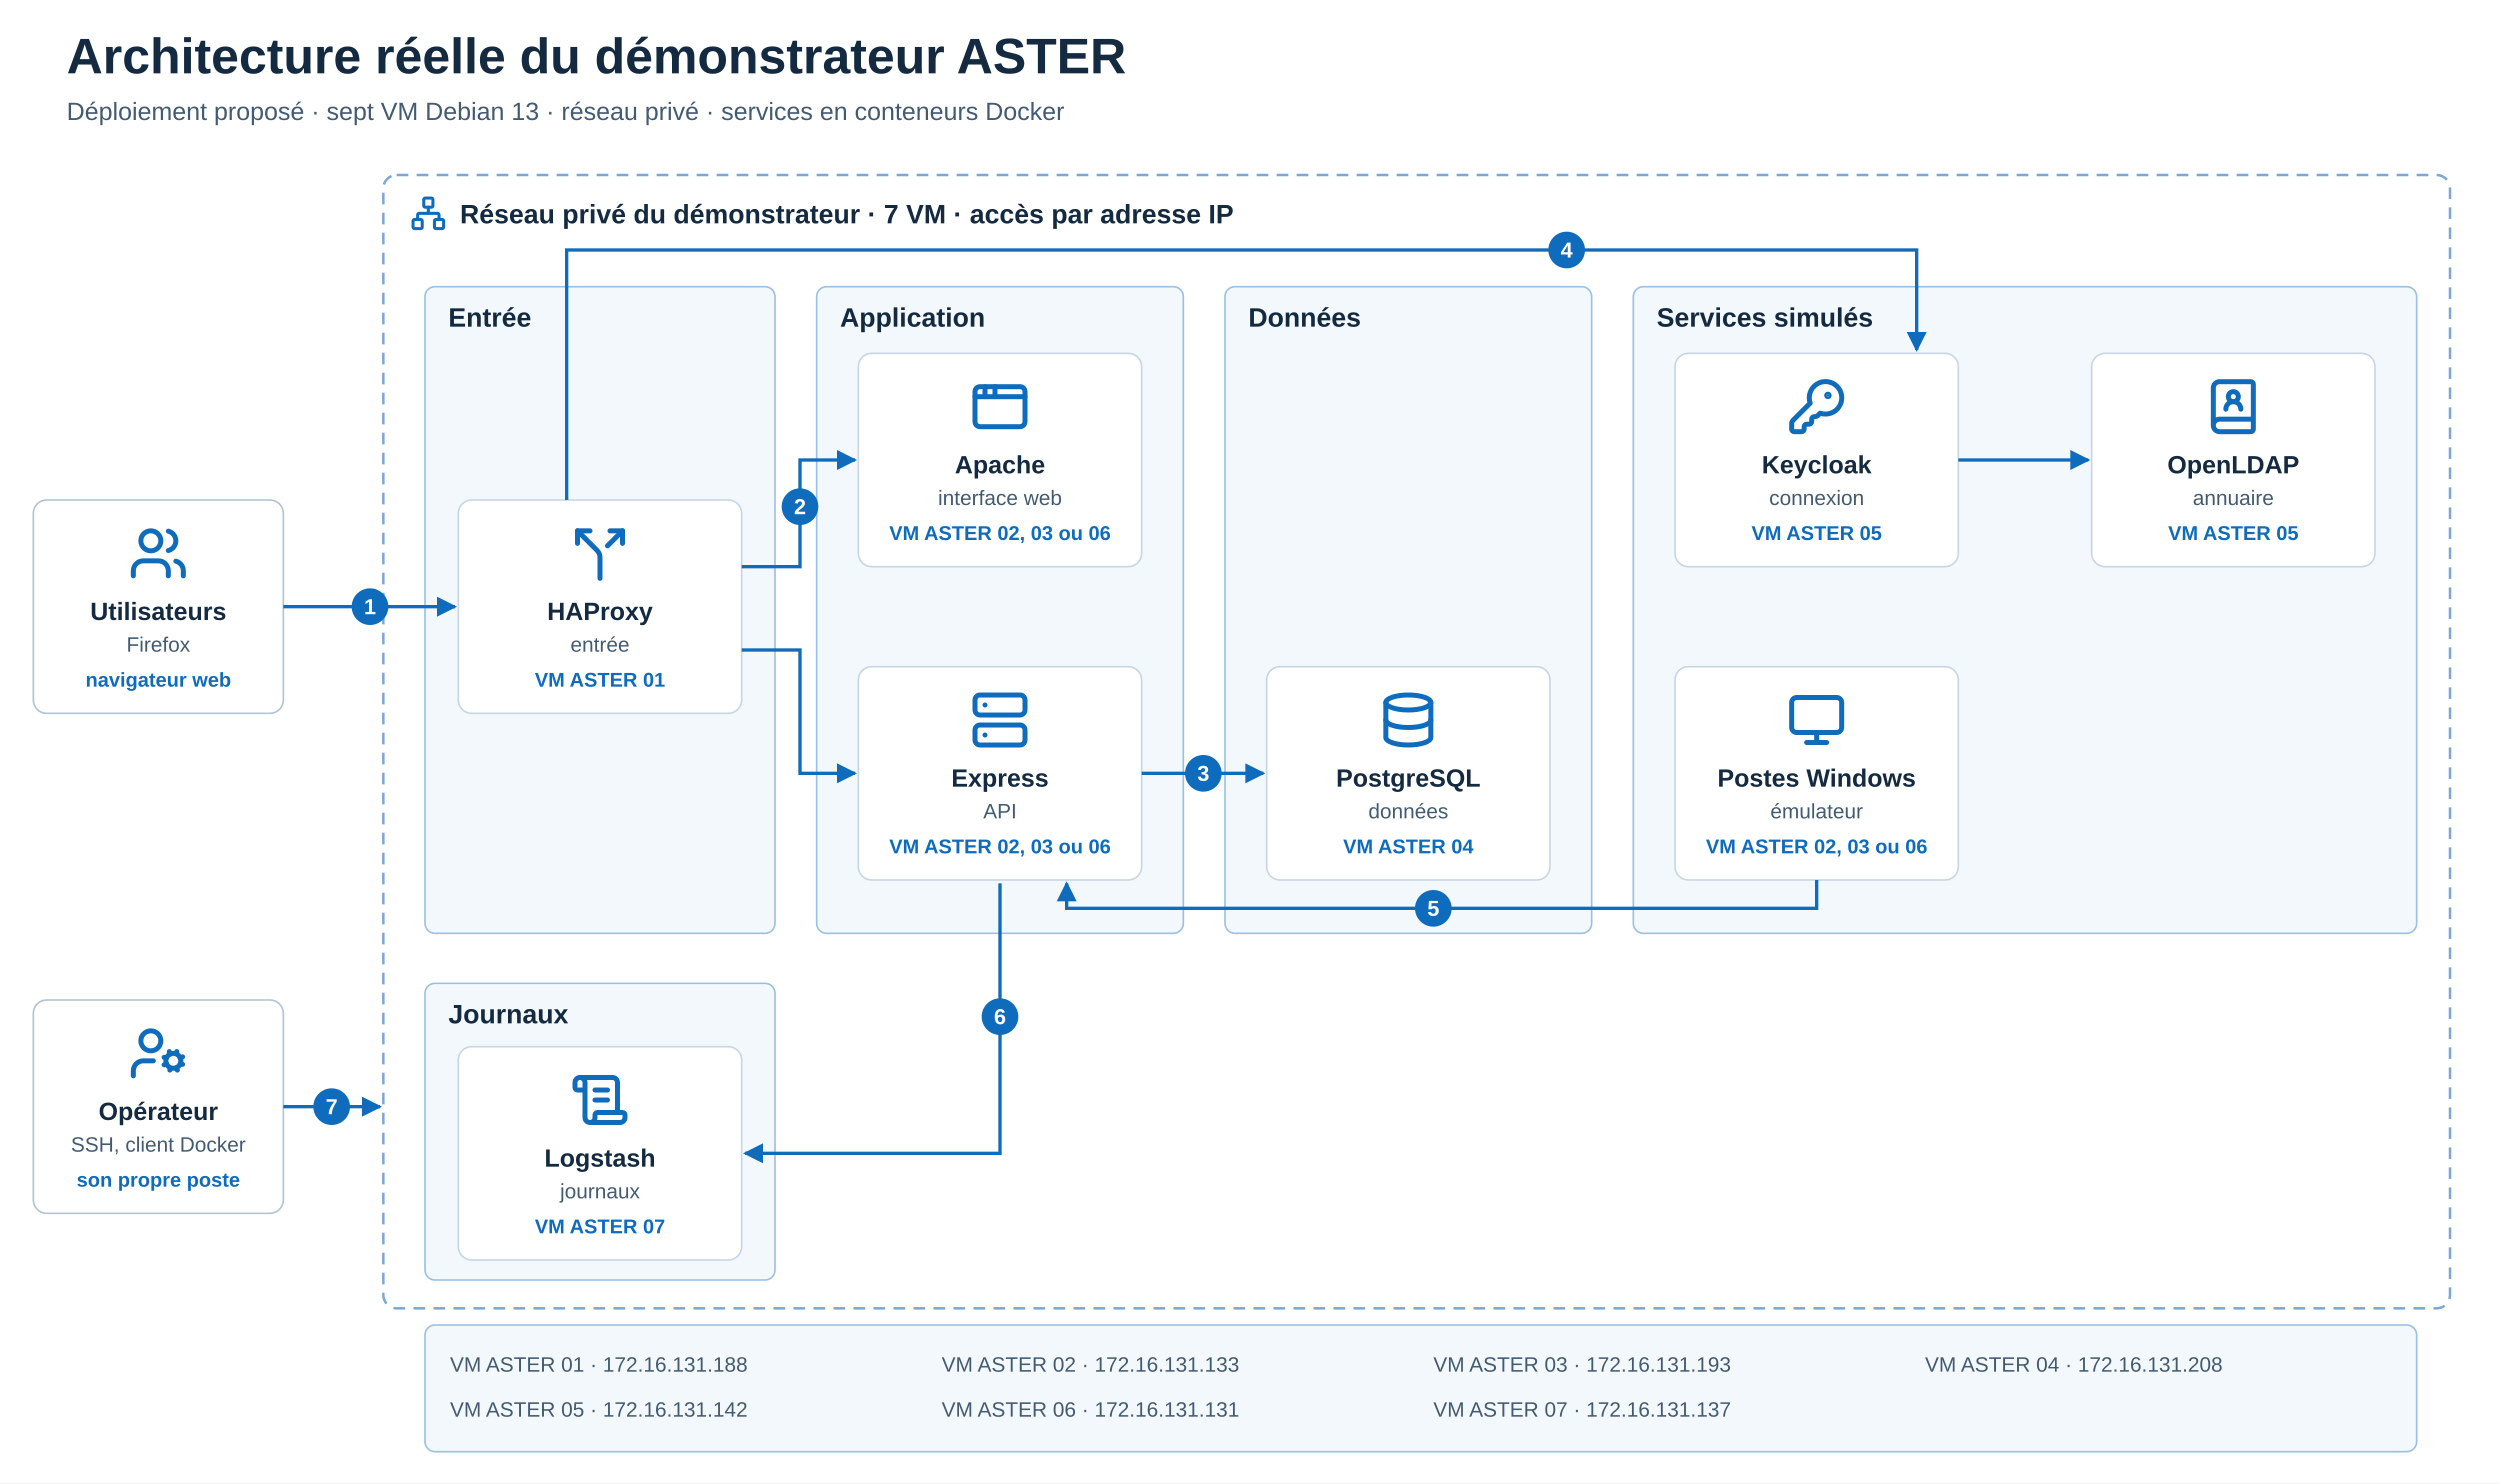
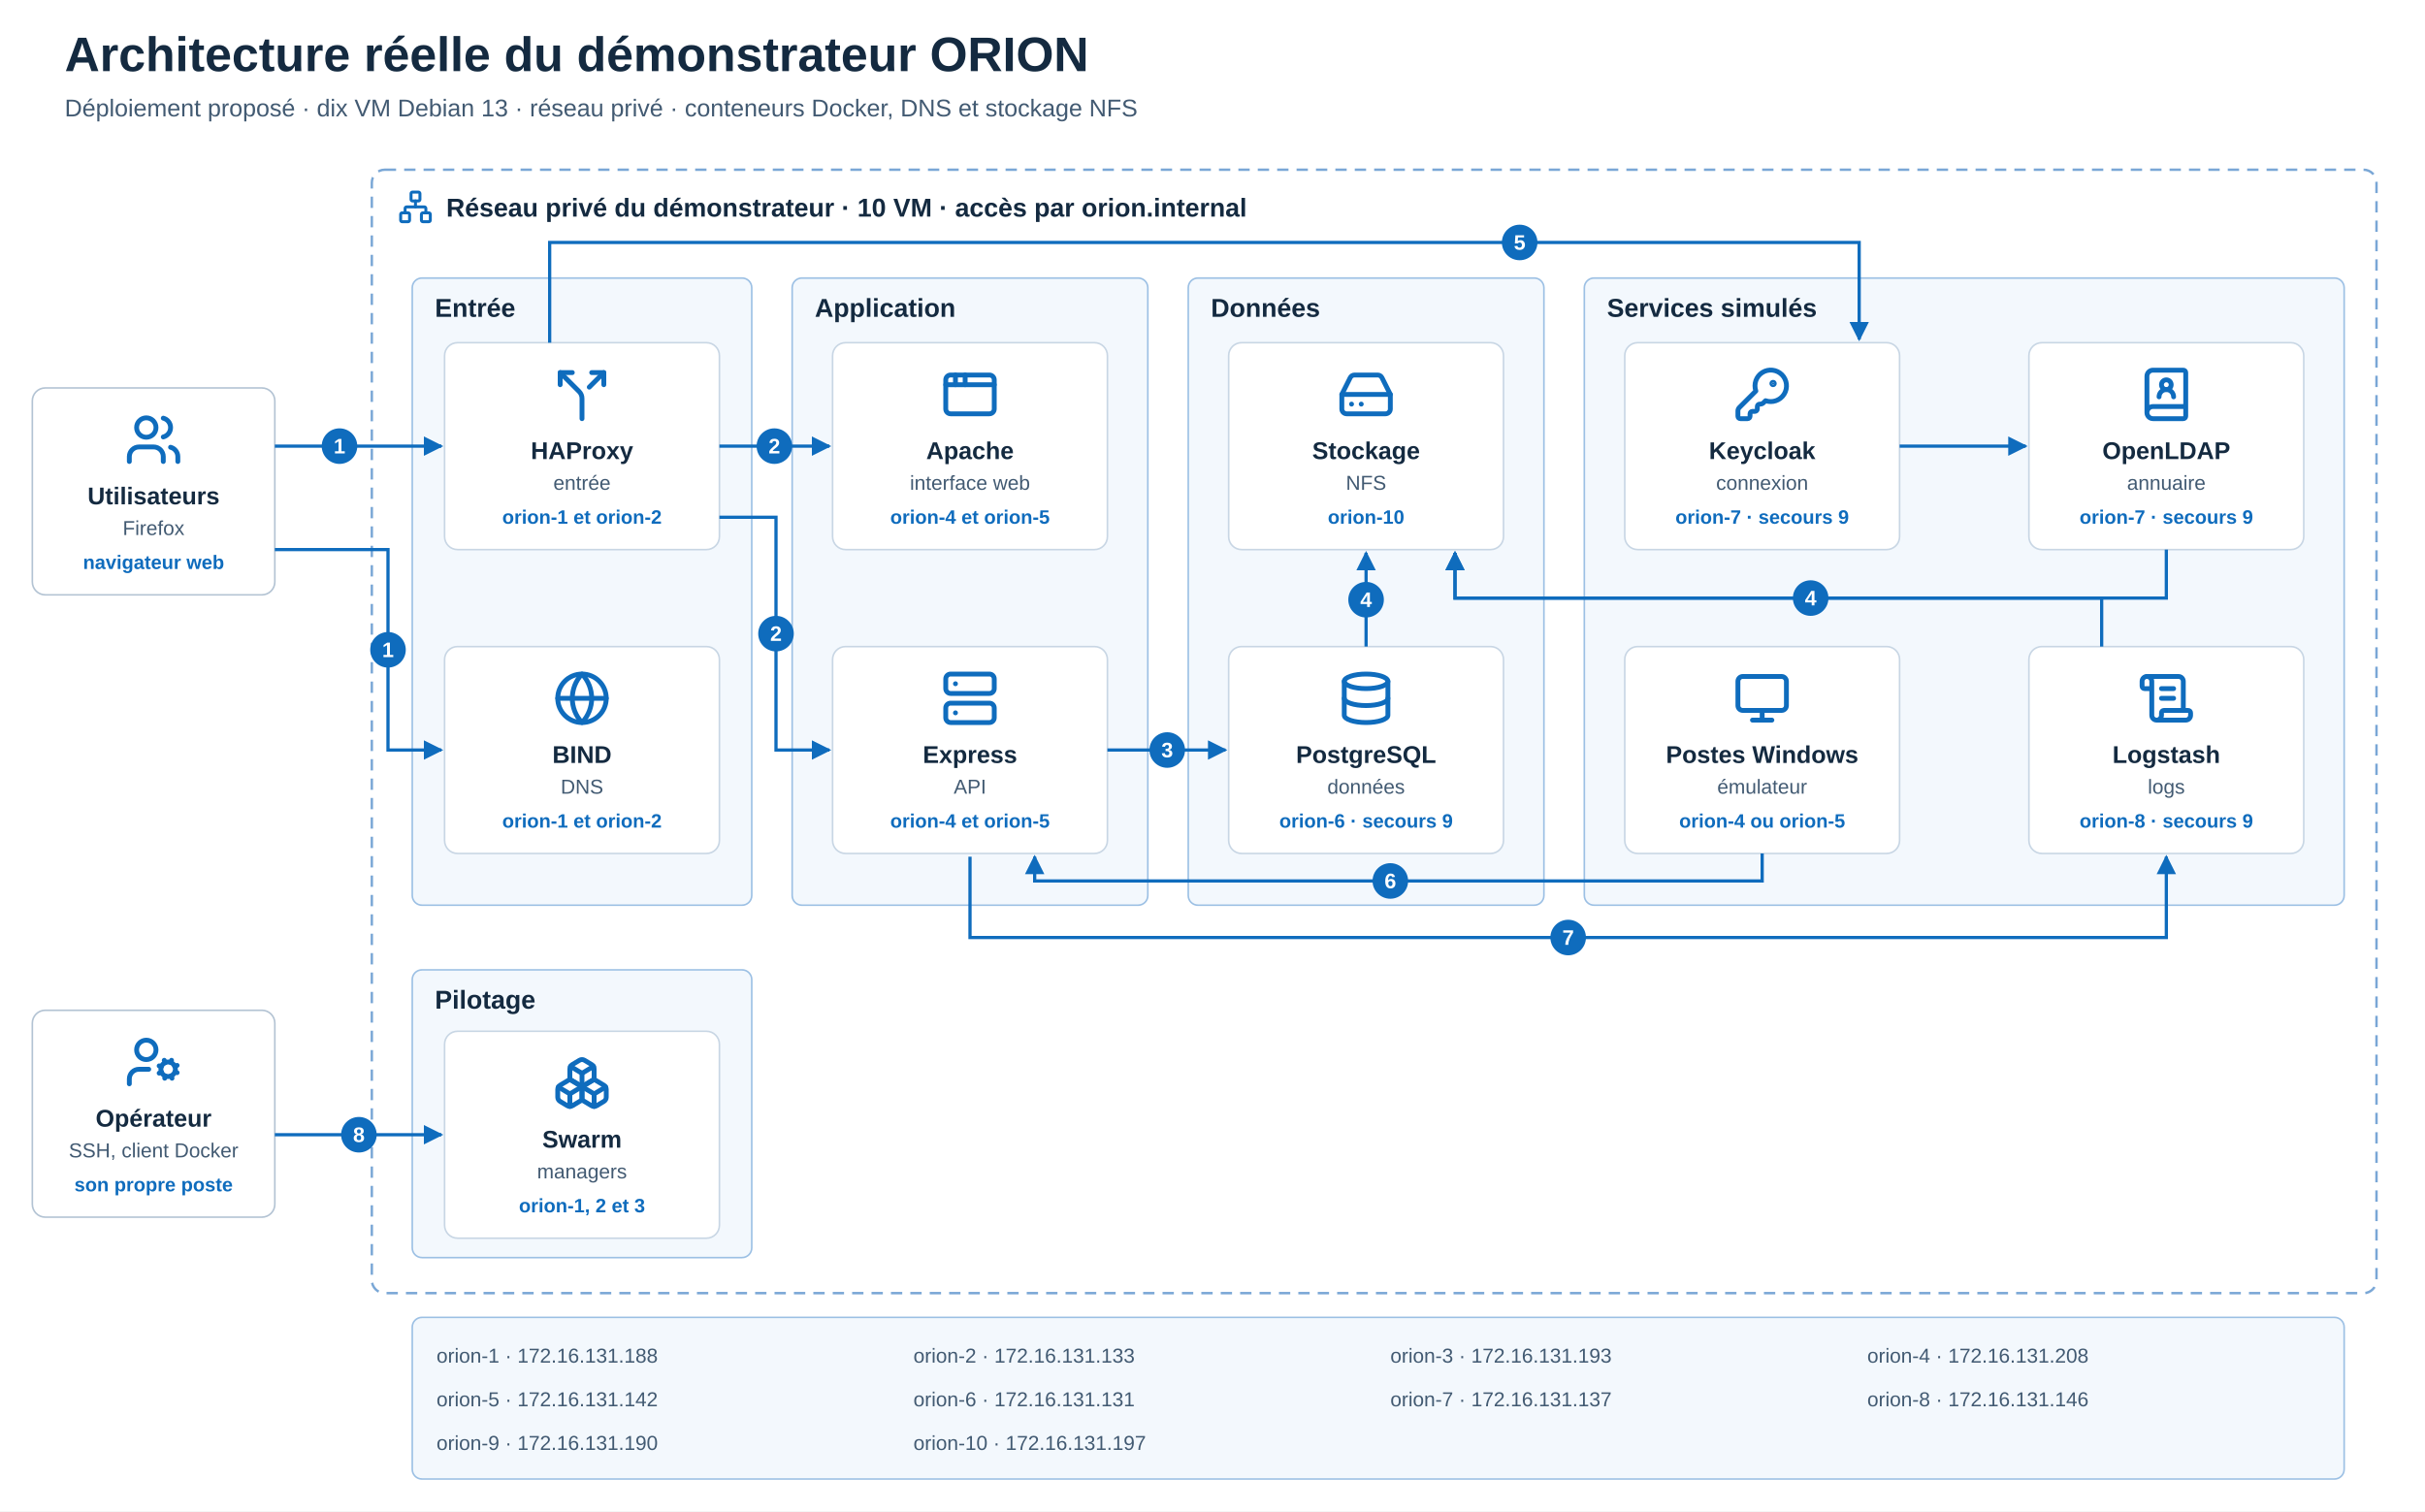
- <svg xmlns="http://www.w3.org/2000/svg" width="1500" height="890" viewBox="0 0 1500 890" role="img" aria-labelledby="title desc">
+ <svg xmlns="http://www.w3.org/2000/svg" width="1500" height="935" viewBox="0 0 1500 935" role="img" aria-labelledby="title desc">
  <defs>
    <marker id="arrow" viewBox="0 0 10 10" refX="9" refY="5" markerWidth="6" markerHeight="6" orient="auto">
      <path d="M0 0 L10 5 L0 10 Z" fill="#0f6cbd" />
    </marker>
    <marker id="arrow-start" viewBox="0 0 10 10" refX="1" refY="5" markerWidth="6" markerHeight="6" orient="auto">
      <path d="M10 0 L0 5 L10 10 Z" fill="#0f6cbd" />
    </marker>
    <symbol id="i-users" viewBox="0 0 24 24" fill="none" stroke="currentColor" stroke-width="2" stroke-linecap="round" stroke-linejoin="round">
      <path d="M16 21v-2a4 4 0 0 0-4-4H6a4 4 0 0 0-4 4v2" />
      <circle cx="9" cy="7" r="4" />
      <path d="M22 21v-2a4 4 0 0 0-3-3.87" />
      <path d="M16 3.13a4 4 0 0 1 0 7.75" />
    </symbol>
    <symbol id="i-user-cog" viewBox="0 0 24 24" fill="none" stroke="currentColor" stroke-width="2" stroke-linecap="round" stroke-linejoin="round">
      <circle cx="18" cy="15" r="3" />
      <circle cx="9" cy="7" r="4" />
      <path d="M10 15H6a4 4 0 0 0-4 4v2" />
      <path d="m21.7 16.4-.9-.3" />
      <path d="m15.2 13.9-.9-.3" />
      <path d="m16.6 18.7.3-.9" />
      <path d="m19.1 12.2.3-.9" />
      <path d="m19.6 18.7-.4-1" />
      <path d="m16.8 12.3-.4-1" />
      <path d="m14.3 16.6 1-.4" />
      <path d="m20.7 13.8 1-.4" />
    </symbol>
    <symbol id="i-network" viewBox="0 0 24 24" fill="none" stroke="currentColor" stroke-width="2" stroke-linecap="round" stroke-linejoin="round">
      <rect x="16" y="16" width="6" height="6" rx="1" />
      <rect x="2" y="16" width="6" height="6" rx="1" />
      <rect x="9" y="2" width="6" height="6" rx="1" />
      <path d="M5 16v-3a1 1 0 0 1 1-1h12a1 1 0 0 1 1 1v3" />
      <path d="M12 12V8" />
    </symbol>
    <symbol id="i-split" viewBox="0 0 24 24" fill="none" stroke="currentColor" stroke-width="2" stroke-linecap="round" stroke-linejoin="round">
      <path d="M16 3h5v5" />
      <path d="M8 3H3v5" />
      <path d="M12 22v-8.3a4 4 0 0 0-1.172-2.872L3 3" />
      <path d="m15 9 6-6" />
    </symbol>
+     <symbol id="i-globe" viewBox="0 0 24 24" fill="none" stroke="currentColor" stroke-width="2" stroke-linecap="round" stroke-linejoin="round">
+       <circle cx="12" cy="12" r="10" />
+       <path d="M12 2a14.5 14.5 0 0 0 0 20 14.5 14.5 0 0 0 0-20" />
+       <path d="M2 12h20" />
+     </symbol>
    <symbol id="i-app-window" viewBox="0 0 24 24" fill="none" stroke="currentColor" stroke-width="2" stroke-linecap="round" stroke-linejoin="round">
      <rect x="2" y="4" width="20" height="16" rx="2" />
      <path d="M10 4v4" />
      <path d="M2 8h20" />
      <path d="M6 4v4" />
    </symbol>
    <symbol id="i-server" viewBox="0 0 24 24" fill="none" stroke="currentColor" stroke-width="2" stroke-linecap="round" stroke-linejoin="round">
      <rect width="20" height="8" x="2" y="2" rx="2" ry="2" />
      <rect width="20" height="8" x="2" y="14" rx="2" ry="2" />
      <line x1="6" x2="6.01" y1="6" y2="6" />
      <line x1="6" x2="6.01" y1="18" y2="18" />
    </symbol>
+     <symbol id="i-hard-drive" viewBox="0 0 24 24" fill="none" stroke="currentColor" stroke-width="2" stroke-linecap="round" stroke-linejoin="round">
+       <line x1="22" x2="2" y1="12" y2="12" />
+       <path d="M5.45 5.11 2 12v6a2 2 0 0 0 2 2h16a2 2 0 0 0 2-2v-6l-3.45-6.89A2 2 0 0 0 16.76 4H7.24a2 2 0 0 0-1.79 1.11z" />
+       <line x1="6" x2="6.01" y1="16" y2="16" />
+       <line x1="10" x2="10.01" y1="16" y2="16" />
+     </symbol>
    <symbol id="i-database" viewBox="0 0 24 24" fill="none" stroke="currentColor" stroke-width="2" stroke-linecap="round" stroke-linejoin="round">
      <ellipse cx="12" cy="5" rx="9" ry="3" />
      <path d="M3 5V19A9 3 0 0 0 21 19V5" />
      <path d="M3 12A9 3 0 0 0 21 12" />
    </symbol>
    <symbol id="i-key-round" viewBox="0 0 24 24" fill="none" stroke="currentColor" stroke-width="2" stroke-linecap="round" stroke-linejoin="round">
      <path d="M2.586 17.414A2 2 0 0 0 2 18.828V21a1 1 0 0 0 1 1h3a1 1 0 0 0 1-1v-1a1 1 0 0 1 1-1h1a1 1 0 0 0 1-1v-1a1 1 0 0 1 1-1h.172a2 2 0 0 0 1.414-.586l.814-.814a6.5 6.5 0 1 0-4-4z" />
      <circle cx="16.5" cy="7.5" r=".5" fill="currentColor" />
    </symbol>
    <symbol id="i-book-user" viewBox="0 0 24 24" fill="none" stroke="currentColor" stroke-width="2" stroke-linecap="round" stroke-linejoin="round">
      <path d="M15 13a3 3 0 1 0-6 0" />
      <path d="M4 19.5v-15A2.5 2.5 0 0 1 6.5 2H19a1 1 0 0 1 1 1v18a1 1 0 0 1-1 1H6.5a1 1 0 0 1 0-5H20" />
      <circle cx="12" cy="8" r="2" />
    </symbol>
    <symbol id="i-monitor" viewBox="0 0 24 24" fill="none" stroke="currentColor" stroke-width="2" stroke-linecap="round" stroke-linejoin="round">
      <rect width="20" height="14" x="2" y="3" rx="2" />
      <line x1="8" x2="16" y1="21" y2="21" />
      <line x1="12" x2="12" y1="17" y2="21" />
+     </symbol>
+     <symbol id="i-boxes" viewBox="0 0 24 24" fill="none" stroke="currentColor" stroke-width="2" stroke-linecap="round" stroke-linejoin="round">
+       <path d="M2.97 12.92A2 2 0 0 0 2 14.63v3.24a2 2 0 0 0 .97 1.71l3 1.8a2 2 0 0 0 2.06 0L12 19v-5.5l-5-3-4.03 2.42Z" />
+       <path d="m7 16.5-4.74-2.85" />
+       <path d="m7 16.5 5-3" />
+       <path d="M7 16.5v5.17" />
+       <path d="M12 13.5V19l3.97 2.38a2 2 0 0 0 2.06 0l3-1.8a2 2 0 0 0 .97-1.71v-3.24a2 2 0 0 0-.97-1.71L17 10.5l-5 3Z" />
+       <path d="m17 16.5-5-3" />
+       <path d="m17 16.5 4.74-2.85" />
+       <path d="M17 16.5v5.17" />
+       <path d="M7.97 4.42A2 2 0 0 0 7 6.13v4.37l5 3 5-3V6.13a2 2 0 0 0-.97-1.71l-3-1.8a2 2 0 0 0-2.06 0l-3 1.8Z" />
+       <path d="M12 8 7.26 5.15" />
+       <path d="m12 8 4.74-2.85" />
+       <path d="M12 13.5V8" />
    </symbol>
    <symbol id="i-scroll-text" viewBox="0 0 24 24" fill="none" stroke="currentColor" stroke-width="2" stroke-linecap="round" stroke-linejoin="round">
      <path d="M15 12h-5" />
      <path d="M15 8h-5" />
      <path d="M19 17V5a2 2 0 0 0-2-2H4" />
      <path d="M8 21h12a2 2 0 0 0 2-2v-1a1 1 0 0 0-1-1H11a1 1 0 0 0-1 1v1a2 2 0 1 1-4 0V5a2 2 0 1 0-4 0v2a1 1 0 0 0 1 1h3" />
    </symbol>
  </defs>
  <style>
text{font-family:'Segoe UI',Arial,Helvetica,sans-serif;fill:#142a40}
.title{font-size:30px;font-weight:bold}
.body{font-size:15px;fill:#425a72}
.frame,.zname{font-size:16px;font-weight:bold}
.vm{font-size:15px;font-weight:bold}
.service{font-size:14px;font-weight:bold}
.cname{font-size:15px;font-weight:bold}
.crole{font-size:12.5px;fill:#425a72}
.cvm{font-size:12px;font-weight:bold;fill:#0f6cbd}
.caption{font-size:12.5px;fill:#425a72}
.vol{font-size:12.5px;font-weight:bold;fill:#24603d}
.tag{font-size:10.5px;font-weight:bold;fill:#0f6cbd;letter-spacing:.3px}
.tag.host{fill:#a06a00}
.badge{font-size:10.5px;font-weight:bold;fill:#254e78;letter-spacing:.5px}
.step{font-size:13px;font-weight:bold;fill:#fff}
.route{font-size:11.5px;font-weight:bold;fill:#0b4f8a;paint-order:stroke;stroke:#fff;stroke-width:4;stroke-linejoin:round}
.flow{fill:none;stroke:#0f6cbd;stroke-width:2}
.auto{stroke-dasharray:6 4}
</style>
-   <rect width="1500" height="890" fill="#fff" />
-   <text x="40" y="44" class="title" text-anchor="start">Architecture réelle du démonstrateur ASTER</text>
-   <text x="40" y="72" class="body" text-anchor="start">Déploiement proposé · sept VM Debian 13 · réseau privé · services en conteneurs Docker</text>
-   <rect x="20" y="300" width="150" height="128" rx="8" fill="#fff" stroke="#b3c3d3" />
-   <use href="#i-users" x="77" y="314" width="36" height="36" style="color:#0f6cbd" />
-   <text x="95" y="372" class="cname" text-anchor="middle">Utilisateurs</text>
-   <text x="95" y="391" class="crole" text-anchor="middle">Firefox</text>
-   <text x="95" y="412" class="cvm" text-anchor="middle">navigateur web</text>
-   <rect x="20" y="600" width="150" height="128" rx="8" fill="#fff" stroke="#b3c3d3" />
-   <use href="#i-user-cog" x="77" y="614" width="36" height="36" style="color:#0f6cbd" />
-   <text x="95" y="672" class="cname" text-anchor="middle">Opérateur</text>
-   <text x="95" y="691" class="crole" text-anchor="middle">SSH, client Docker</text>
-   <text x="95" y="712" class="cvm" text-anchor="middle">son propre poste</text>
-   <rect x="230" y="105" width="1240" height="680" rx="8" fill="#fff" stroke="#7aa7d6" stroke-dasharray="7 5" stroke-width="1.5" />
+   <rect width="1500" height="935" fill="#fff" />
+   <text x="40" y="44" class="title" text-anchor="start">Architecture réelle du démonstrateur ORION</text>
+   <text x="40" y="72" class="body" text-anchor="start">Déploiement proposé · dix VM Debian 13 · réseau privé · conteneurs Docker, DNS et stockage NFS</text>
+   <rect x="20" y="240" width="150" height="128" rx="8" fill="#fff" stroke="#b3c3d3" />
+   <use href="#i-users" x="77" y="254" width="36" height="36" style="color:#0f6cbd" />
+   <text x="95" y="312" class="cname" text-anchor="middle">Utilisateurs</text>
+   <text x="95" y="331" class="crole" text-anchor="middle">Firefox</text>
+   <text x="95" y="352" class="cvm" text-anchor="middle">navigateur web</text>
+   <rect x="20" y="625" width="150" height="128" rx="8" fill="#fff" stroke="#b3c3d3" />
+   <use href="#i-user-cog" x="77" y="639" width="36" height="36" style="color:#0f6cbd" />
+   <text x="95" y="697" class="cname" text-anchor="middle">Opérateur</text>
+   <text x="95" y="716" class="crole" text-anchor="middle">SSH, client Docker</text>
+   <text x="95" y="737" class="cvm" text-anchor="middle">son propre poste</text>
+   <rect x="230" y="105" width="1240" height="695" rx="8" fill="#fff" stroke="#7aa7d6" stroke-dasharray="7 5" stroke-width="1.5" />
  <use href="#i-network" x="246" y="117" width="22" height="22" style="color:#0f6cbd" />
-   <text x="276" y="134" class="zname" text-anchor="start">Réseau privé du démonstrateur · 7 VM · accès par adresse IP</text>
+   <text x="276" y="134" class="zname" text-anchor="start">Réseau privé du démonstrateur · 10 VM · accès par orion.internal</text>
  <rect x="255" y="172" width="210" height="388" rx="6" fill="#f3f8fd" stroke="#9cc0e4" />
  <text x="269" y="196" class="zname" text-anchor="start">Entrée</text>
  <rect x="490" y="172" width="220" height="388" rx="6" fill="#f3f8fd" stroke="#9cc0e4" />
  <text x="504" y="196" class="zname" text-anchor="start">Application</text>
  <rect x="735" y="172" width="220" height="388" rx="6" fill="#f3f8fd" stroke="#9cc0e4" />
  <text x="749" y="196" class="zname" text-anchor="start">Données</text>
  <rect x="980" y="172" width="470" height="388" rx="6" fill="#f3f8fd" stroke="#9cc0e4" />
  <text x="994" y="196" class="zname" text-anchor="start">Services simulés</text>
-   <rect x="255" y="590" width="210" height="178" rx="6" fill="#f3f8fd" stroke="#9cc0e4" />
-   <text x="269" y="614" class="zname" text-anchor="start">Journaux</text>
-   <rect x="275" y="300" width="170" height="128" rx="8" fill="#fff" stroke="#c8d6e4" />
-   <use href="#i-split" x="342" y="314" width="36" height="36" style="color:#0f6cbd" />
-   <text x="360" y="372" class="cname" text-anchor="middle">HAProxy</text>
-   <text x="360" y="391" class="crole" text-anchor="middle">entrée</text>
-   <text x="360" y="412" class="cvm" text-anchor="middle">VM ASTER 01</text>
+   <rect x="255" y="600" width="210" height="178" rx="6" fill="#f3f8fd" stroke="#9cc0e4" />
+   <text x="269" y="624" class="zname" text-anchor="start">Pilotage</text>
+   <rect x="275" y="212" width="170" height="128" rx="8" fill="#fff" stroke="#c8d6e4" />
+   <use href="#i-split" x="342" y="226" width="36" height="36" style="color:#0f6cbd" />
+   <text x="360" y="284" class="cname" text-anchor="middle">HAProxy</text>
+   <text x="360" y="303" class="crole" text-anchor="middle">entrée</text>
+   <text x="360" y="324" class="cvm" text-anchor="middle">orion-1 et orion-2</text>
+   <rect x="275" y="400" width="170" height="128" rx="8" fill="#fff" stroke="#c8d6e4" />
+   <use href="#i-globe" x="342" y="414" width="36" height="36" style="color:#0f6cbd" />
+   <text x="360" y="472" class="cname" text-anchor="middle">BIND</text>
+   <text x="360" y="491" class="crole" text-anchor="middle">DNS</text>
+   <text x="360" y="512" class="cvm" text-anchor="middle">orion-1 et orion-2</text>
  <rect x="515" y="212" width="170" height="128" rx="8" fill="#fff" stroke="#c8d6e4" />
  <use href="#i-app-window" x="582" y="226" width="36" height="36" style="color:#0f6cbd" />
  <text x="600" y="284" class="cname" text-anchor="middle">Apache</text>
  <text x="600" y="303" class="crole" text-anchor="middle">interface web</text>
-   <text x="600" y="324" class="cvm" text-anchor="middle">VM ASTER 02, 03 ou 06</text>
+   <text x="600" y="324" class="cvm" text-anchor="middle">orion-4 et orion-5</text>
  <rect x="515" y="400" width="170" height="128" rx="8" fill="#fff" stroke="#c8d6e4" />
  <use href="#i-server" x="582" y="414" width="36" height="36" style="color:#0f6cbd" />
  <text x="600" y="472" class="cname" text-anchor="middle">Express</text>
  <text x="600" y="491" class="crole" text-anchor="middle">API</text>
-   <text x="600" y="512" class="cvm" text-anchor="middle">VM ASTER 02, 03 ou 06</text>
+   <text x="600" y="512" class="cvm" text-anchor="middle">orion-4 et orion-5</text>
+   <rect x="760" y="212" width="170" height="128" rx="8" fill="#fff" stroke="#c8d6e4" />
+   <use href="#i-hard-drive" x="827" y="226" width="36" height="36" style="color:#0f6cbd" />
+   <text x="845" y="284" class="cname" text-anchor="middle">Stockage</text>
+   <text x="845" y="303" class="crole" text-anchor="middle">NFS</text>
+   <text x="845" y="324" class="cvm" text-anchor="middle">orion-10</text>
  <rect x="760" y="400" width="170" height="128" rx="8" fill="#fff" stroke="#c8d6e4" />
  <use href="#i-database" x="827" y="414" width="36" height="36" style="color:#0f6cbd" />
  <text x="845" y="472" class="cname" text-anchor="middle">PostgreSQL</text>
  <text x="845" y="491" class="crole" text-anchor="middle">données</text>
-   <text x="845" y="512" class="cvm" text-anchor="middle">VM ASTER 04</text>
+   <text x="845" y="512" class="cvm" text-anchor="middle">orion-6 · secours 9</text>
  <rect x="1005" y="212" width="170" height="128" rx="8" fill="#fff" stroke="#c8d6e4" />
  <use href="#i-key-round" x="1072" y="226" width="36" height="36" style="color:#0f6cbd" />
  <text x="1090" y="284" class="cname" text-anchor="middle">Keycloak</text>
  <text x="1090" y="303" class="crole" text-anchor="middle">connexion</text>
-   <text x="1090" y="324" class="cvm" text-anchor="middle">VM ASTER 05</text>
+   <text x="1090" y="324" class="cvm" text-anchor="middle">orion-7 · secours 9</text>
  <rect x="1255" y="212" width="170" height="128" rx="8" fill="#fff" stroke="#c8d6e4" />
  <use href="#i-book-user" x="1322" y="226" width="36" height="36" style="color:#0f6cbd" />
  <text x="1340" y="284" class="cname" text-anchor="middle">OpenLDAP</text>
  <text x="1340" y="303" class="crole" text-anchor="middle">annuaire</text>
-   <text x="1340" y="324" class="cvm" text-anchor="middle">VM ASTER 05</text>
+   <text x="1340" y="324" class="cvm" text-anchor="middle">orion-7 · secours 9</text>
  <rect x="1005" y="400" width="170" height="128" rx="8" fill="#fff" stroke="#c8d6e4" />
  <use href="#i-monitor" x="1072" y="414" width="36" height="36" style="color:#0f6cbd" />
  <text x="1090" y="472" class="cname" text-anchor="middle">Postes Windows</text>
  <text x="1090" y="491" class="crole" text-anchor="middle">émulateur</text>
-   <text x="1090" y="512" class="cvm" text-anchor="middle">VM ASTER 02, 03 ou 06</text>
-   <rect x="275" y="628" width="170" height="128" rx="8" fill="#fff" stroke="#c8d6e4" />
-   <use href="#i-scroll-text" x="342" y="642" width="36" height="36" style="color:#0f6cbd" />
-   <text x="360" y="700" class="cname" text-anchor="middle">Logstash</text>
-   <text x="360" y="719" class="crole" text-anchor="middle">journaux</text>
-   <text x="360" y="740" class="cvm" text-anchor="middle">VM ASTER 07</text>
-   <rect x="255" y="795" width="1195" height="76" rx="6" fill="#f3f8fd" stroke="#9cc0e4" />
-   <text x="270" y="823" class="caption" text-anchor="start">VM ASTER 01 · 172.16.131.188</text>
-   <text x="565" y="823" class="caption" text-anchor="start">VM ASTER 02 · 172.16.131.133</text>
-   <text x="860" y="823" class="caption" text-anchor="start">VM ASTER 03 · 172.16.131.193</text>
-   <text x="1155" y="823" class="caption" text-anchor="start">VM ASTER 04 · 172.16.131.208</text>
-   <text x="270" y="850" class="caption" text-anchor="start">VM ASTER 05 · 172.16.131.142</text>
-   <text x="565" y="850" class="caption" text-anchor="start">VM ASTER 06 · 172.16.131.131</text>
-   <text x="860" y="850" class="caption" text-anchor="start">VM ASTER 07 · 172.16.131.137</text>
-   <path d="M170 364 L273 364" class="flow" marker-end="url(#arrow)" />
-   <circle cx="222" cy="364" r="11" fill="#0f6cbd" />
-   <text x="222" y="368.5" class="step" text-anchor="middle">1</text>
-   <path d="M445 340 L480 340 L480 276 L513 276" class="flow" marker-end="url(#arrow)" />
-   <path d="M445 390 L480 390 L480 464 L513 464" class="flow" marker-end="url(#arrow)" />
-   <circle cx="480" cy="304" r="11" fill="#0f6cbd" />
-   <text x="480" y="308.5" class="step" text-anchor="middle">2</text>
+   <text x="1090" y="512" class="cvm" text-anchor="middle">orion-4 ou orion-5</text>
+   <rect x="275" y="638" width="170" height="128" rx="8" fill="#fff" stroke="#c8d6e4" />
+   <use href="#i-boxes" x="342" y="652" width="36" height="36" style="color:#0f6cbd" />
+   <text x="360" y="710" class="cname" text-anchor="middle">Swarm</text>
+   <text x="360" y="729" class="crole" text-anchor="middle">managers</text>
+   <text x="360" y="750" class="cvm" text-anchor="middle">orion-1, 2 et 3</text>
+   <rect x="1255" y="400" width="170" height="128" rx="8" fill="#fff" stroke="#c8d6e4" />
+   <use href="#i-scroll-text" x="1322" y="414" width="36" height="36" style="color:#0f6cbd" />
+   <text x="1340" y="472" class="cname" text-anchor="middle">Logstash</text>
+   <text x="1340" y="491" class="crole" text-anchor="middle">logs</text>
+   <text x="1340" y="512" class="cvm" text-anchor="middle">orion-8 · secours 9</text>
+   <rect x="255" y="815" width="1195" height="100" rx="6" fill="#f3f8fd" stroke="#9cc0e4" />
+   <text x="270" y="843" class="caption" text-anchor="start">orion-1 · 172.16.131.188</text>
+   <text x="565" y="843" class="caption" text-anchor="start">orion-2 · 172.16.131.133</text>
+   <text x="860" y="843" class="caption" text-anchor="start">orion-3 · 172.16.131.193</text>
+   <text x="1155" y="843" class="caption" text-anchor="start">orion-4 · 172.16.131.208</text>
+   <text x="270" y="870" class="caption" text-anchor="start">orion-5 · 172.16.131.142</text>
+   <text x="565" y="870" class="caption" text-anchor="start">orion-6 · 172.16.131.131</text>
+   <text x="860" y="870" class="caption" text-anchor="start">orion-7 · 172.16.131.137</text>
+   <text x="1155" y="870" class="caption" text-anchor="start">orion-8 · 172.16.131.146</text>
+   <text x="270" y="897" class="caption" text-anchor="start">orion-9 · 172.16.131.190</text>
+   <text x="565" y="897" class="caption" text-anchor="start">orion-10 · 172.16.131.197</text>
+   <path d="M170 276 L273 276" class="flow" marker-end="url(#arrow)" />
+   <circle cx="210" cy="276" r="11" fill="#0f6cbd" />
+   <text x="210" y="280.5" class="step" text-anchor="middle">1</text>
+   <path d="M170 340 L240 340 L240 464 L273 464" class="flow" marker-end="url(#arrow)" />
+   <circle cx="240" cy="402" r="11" fill="#0f6cbd" />
+   <text x="240" y="406.5" class="step" text-anchor="middle">1</text>
+   <path d="M445 276 L513 276" class="flow" marker-end="url(#arrow)" />
+   <circle cx="479" cy="276" r="11" fill="#0f6cbd" />
+   <text x="479" y="280.5" class="step" text-anchor="middle">2</text>
+   <path d="M445 320 L480 320 L480 464 L513 464" class="flow" marker-end="url(#arrow)" />
+   <circle cx="480" cy="392" r="11" fill="#0f6cbd" />
+   <text x="480" y="396.5" class="step" text-anchor="middle">2</text>
  <path d="M685 464 L758 464" class="flow" marker-end="url(#arrow)" />
  <circle cx="722" cy="464" r="11" fill="#0f6cbd" />
  <text x="722" y="468.5" class="step" text-anchor="middle">3</text>
-   <path d="M340 300 L340 150 L1150 150 L1150 210" class="flow" marker-end="url(#arrow)" />
+   <path d="M845 400 L845 342" class="flow" marker-end="url(#arrow)" />
+   <circle cx="845" cy="371" r="11" fill="#0f6cbd" />
+   <text x="845" y="375.5" class="step" text-anchor="middle">4</text>
+   <path d="M1340 340 L1340 370 L900 370 L900 342" class="flow" marker-end="url(#arrow)" />
+   <path d="M1300 400 L1300 370 L900 370 L900 342" class="flow" marker-end="url(#arrow)" />
+   <circle cx="1120" cy="370" r="11" fill="#0f6cbd" />
+   <text x="1120" y="374.5" class="step" text-anchor="middle">4</text>
+   <path d="M340 212 L340 150 L1150 150 L1150 210" class="flow" marker-end="url(#arrow)" />
  <circle cx="940" cy="150" r="11" fill="#0f6cbd" />
-   <text x="940" y="154.5" class="step" text-anchor="middle">4</text>
+   <text x="940" y="154.5" class="step" text-anchor="middle">5</text>
  <path d="M1175 276 L1253 276" class="flow" marker-end="url(#arrow)" />
  <path d="M1090 528 L1090 545 L640 545 L640 530" class="flow" marker-end="url(#arrow)" />
  <circle cx="860" cy="545" r="11" fill="#0f6cbd" />
-   <text x="860" y="549.5" class="step" text-anchor="middle">5</text>
-   <path d="M600 530 L600 692 L447 692" class="flow" marker-end="url(#arrow)" />
-   <circle cx="600" cy="610" r="11" fill="#0f6cbd" />
-   <text x="600" y="614.5" class="step" text-anchor="middle">6</text>
-   <path d="M170 664 L228 664" class="flow" marker-end="url(#arrow)" />
-   <circle cx="199" cy="664" r="11" fill="#0f6cbd" />
-   <text x="199" y="668.5" class="step" text-anchor="middle">7</text>
+   <text x="860" y="549.5" class="step" text-anchor="middle">6</text>
+   <path d="M600 530 L600 580 L1340 580 L1340 530" class="flow" marker-end="url(#arrow)" />
+   <circle cx="970" cy="580" r="11" fill="#0f6cbd" />
+   <text x="970" y="584.5" class="step" text-anchor="middle">7</text>
+   <path d="M170 702 L273 702" class="flow" marker-end="url(#arrow)" />
+   <circle cx="222" cy="702" r="11" fill="#0f6cbd" />
+   <text x="222" y="706.5" class="step" text-anchor="middle">8</text>
</svg>
